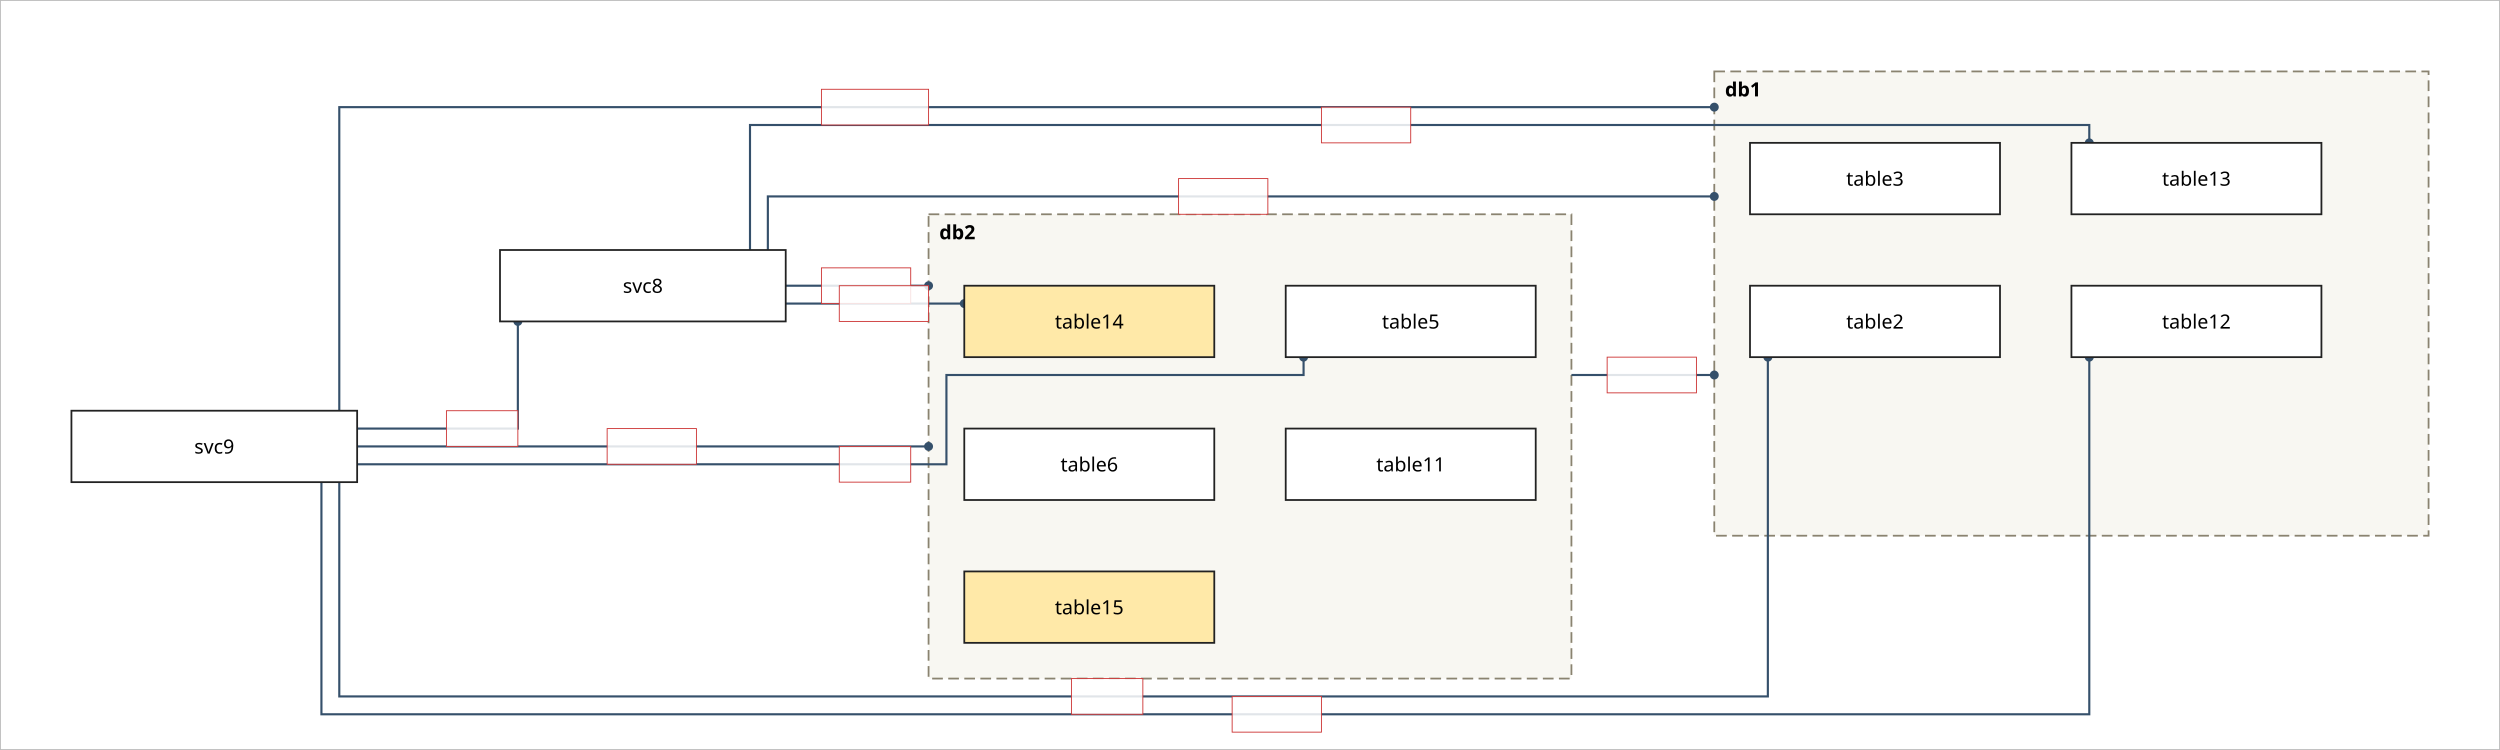
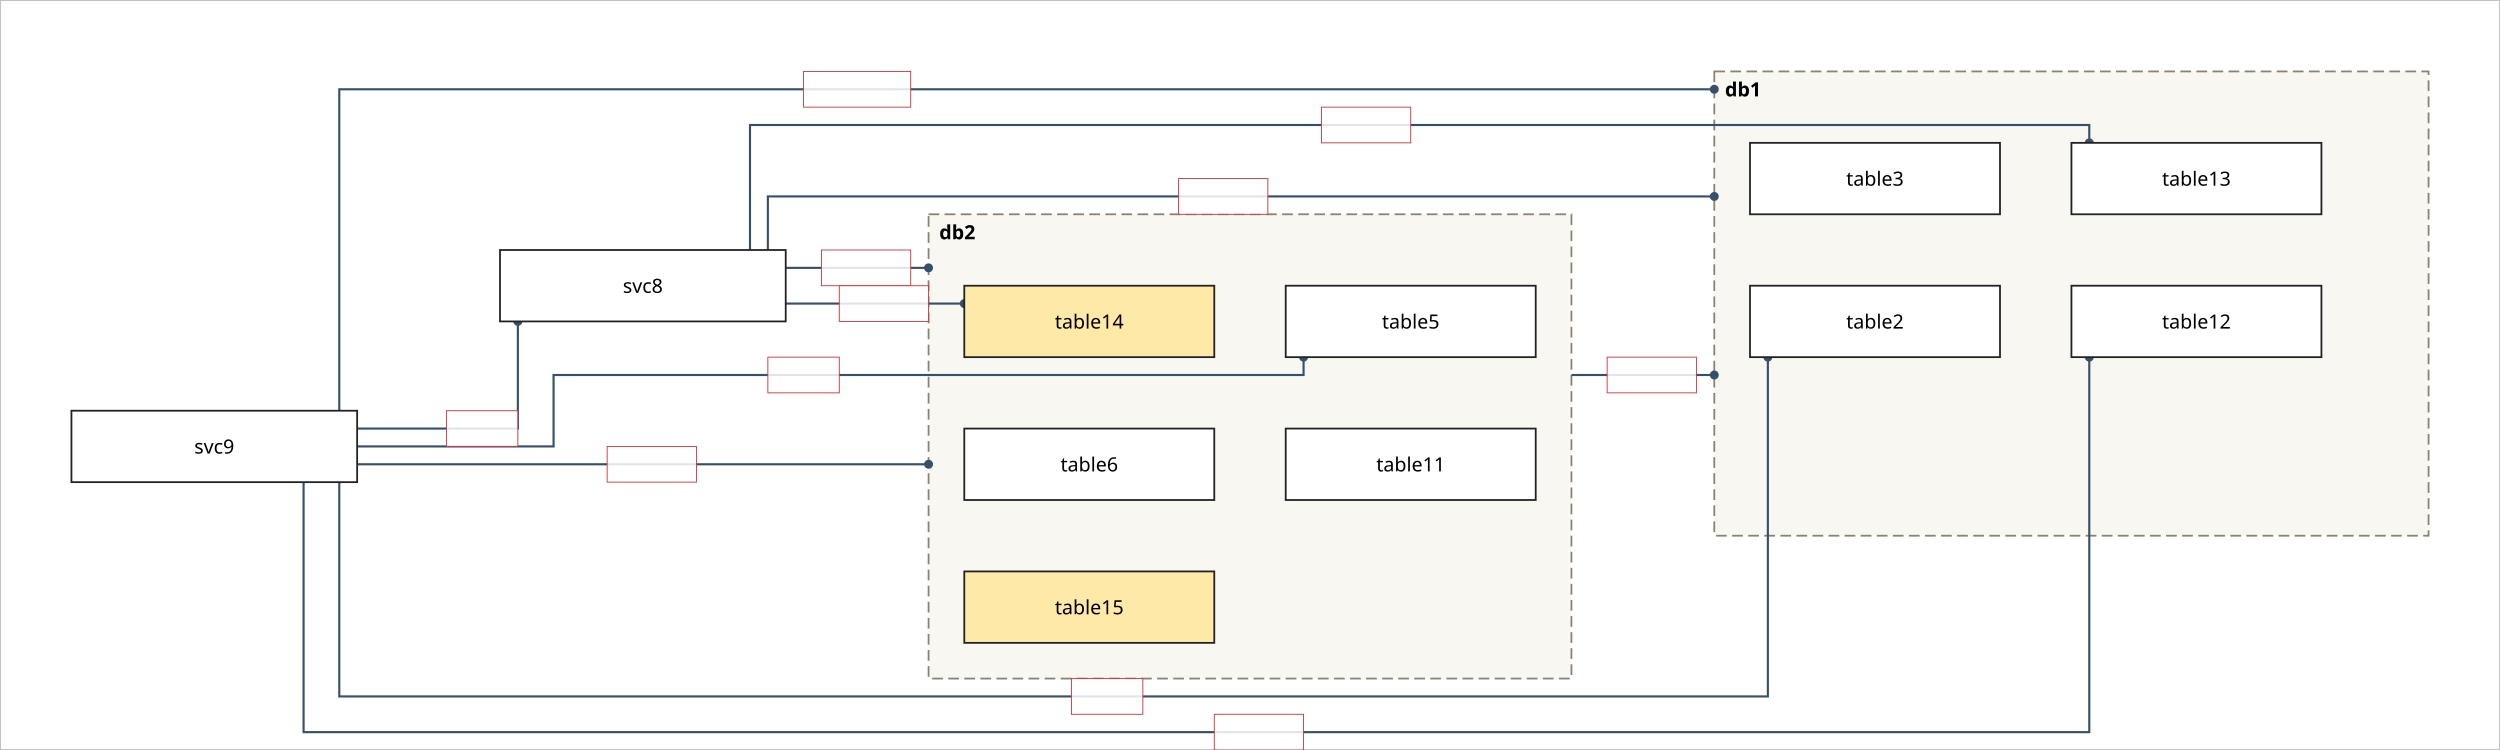
<svg xmlns="http://www.w3.org/2000/svg" width="1400" height="420" viewBox="0 0 1400 420" font-family="sans-serif" font-size="11">
  <rect width="100%" height="100%" fill="#fff" stroke="#bbb" />
  <rect x="960" y="40" width="400" height="260" fill="#f3f1ea" fill-opacity="0.6" stroke="#8a8370" stroke-dasharray="6 3" />
  <text x="966" y="54" font-weight="bold">db1</text>
  <rect x="520" y="120" width="360" height="260" fill="#f3f1ea" fill-opacity="0.6" stroke="#8a8370" stroke-dasharray="6 3" />
  <text x="526" y="134" font-weight="bold">db2</text>
  <polyline points="880,210 960,210" fill="none" stroke="#35506b" stroke-width="1.2" />
  <circle cx="960" cy="210" r="2.5" fill="#35506b" />
  <polyline points="430,140 430,110 960,110" fill="none" stroke="#35506b" stroke-width="1.2" />
  <circle cx="960" cy="110" r="2.5" fill="#35506b" />
  <polyline points="420,140 420,70 1170,70 1170,80" fill="none" stroke="#35506b" stroke-width="1.2" />
  <circle cx="1170" cy="80" r="2.5" fill="#35506b" />
-   <polyline points="440,160 520,160" fill="none" stroke="#35506b" stroke-width="1.2" />
-   <circle cx="520" cy="160" r="2.5" fill="#35506b" />
+   <polyline points="440,150 520,150" fill="none" stroke="#35506b" stroke-width="1.2" />
+   <circle cx="520" cy="150" r="2.5" fill="#35506b" />
  <polyline points="440,170 540,170" fill="none" stroke="#35506b" stroke-width="1.2" />
  <circle cx="540" cy="170" r="2.5" fill="#35506b" />
-   <polyline points="190,230 190,60 960,60" fill="none" stroke="#35506b" stroke-width="1.2" />
-   <circle cx="960" cy="60" r="2.5" fill="#35506b" />
-   <polyline points="180,270 180,400 1170,400 1170,200" fill="none" stroke="#35506b" stroke-width="1.2" />
+   <polyline points="190,230 190,50 960,50" fill="none" stroke="#35506b" stroke-width="1.2" />
+   <circle cx="960" cy="50" r="2.5" fill="#35506b" />
+   <polyline points="170,270 170,410 1170,410 1170,200" fill="none" stroke="#35506b" stroke-width="1.2" />
  <circle cx="1170" cy="200" r="2.5" fill="#35506b" />
  <polyline points="190,270 190,390 990,390 990,200" fill="none" stroke="#35506b" stroke-width="1.2" />
  <circle cx="990" cy="200" r="2.5" fill="#35506b" />
-   <polyline points="200,250 520,250" fill="none" stroke="#35506b" stroke-width="1.2" />
-   <circle cx="520" cy="250" r="2.5" fill="#35506b" />
-   <polyline points="200,260 530,260 530,210 730,210 730,200" fill="none" stroke="#35506b" stroke-width="1.2" />
+   <polyline points="200,260 520,260" fill="none" stroke="#35506b" stroke-width="1.2" />
+   <circle cx="520" cy="260" r="2.5" fill="#35506b" />
+   <polyline points="200,250 310,250 310,210 730,210 730,200" fill="none" stroke="#35506b" stroke-width="1.2" />
  <circle cx="730" cy="200" r="2.5" fill="#35506b" />
  <polyline points="200,240 290,240 290,180" fill="none" stroke="#35506b" stroke-width="1.2" />
  <circle cx="290" cy="180" r="2.5" fill="#35506b" />
  <rect x="1160" y="160" width="140" height="40" fill="#fff" stroke="#222" />
  <text x="1230" y="184" text-anchor="middle">table12</text>
  <rect x="1160" y="80" width="140" height="40" fill="#fff" stroke="#222" />
  <text x="1230" y="104" text-anchor="middle">table13</text>
  <rect x="980" y="160" width="140" height="40" fill="#fff" stroke="#222" />
  <text x="1050" y="184" text-anchor="middle">table2</text>
  <rect x="980" y="80" width="140" height="40" fill="#fff" stroke="#222" />
  <text x="1050" y="104" text-anchor="middle">table3</text>
  <rect x="720" y="240" width="140" height="40" fill="#fff" stroke="#222" />
  <text x="790" y="264" text-anchor="middle">table11</text>
  <rect x="540" y="160" width="140" height="40" fill="#ffe9a8" stroke="#222" />
  <text x="610" y="184" text-anchor="middle">table14</text>
  <rect x="540" y="320" width="140" height="40" fill="#ffe9a8" stroke="#222" />
  <text x="610" y="344" text-anchor="middle">table15</text>
  <rect x="720" y="160" width="140" height="40" fill="#fff" stroke="#222" />
  <text x="790" y="184" text-anchor="middle">table5</text>
  <rect x="540" y="240" width="140" height="40" fill="#fff" stroke="#222" />
  <text x="610" y="264" text-anchor="middle">table6</text>
  <rect x="280" y="140" width="160" height="40" fill="#fff" stroke="#222" />
  <text x="360" y="164" text-anchor="middle">svc8</text>
  <rect x="40" y="230" width="160" height="40" fill="#fff" stroke="#222" />
  <text x="120" y="254" text-anchor="middle">svc9</text>
  <rect x="900" y="200" width="50" height="20" fill="#fff" fill-opacity="0.85" stroke="#c33" stroke-width="0.5" />
  <rect x="660" y="100" width="50" height="20" fill="#fff" fill-opacity="0.85" stroke="#c33" stroke-width="0.5" />
  <rect x="740" y="60" width="50" height="20" fill="#fff" fill-opacity="0.85" stroke="#c33" stroke-width="0.5" />
-   <rect x="460" y="150" width="50" height="20" fill="#fff" fill-opacity="0.85" stroke="#c33" stroke-width="0.5" />
+   <rect x="460" y="140" width="50" height="20" fill="#fff" fill-opacity="0.85" stroke="#c33" stroke-width="0.5" />
  <rect x="470" y="160" width="50" height="20" fill="#fff" fill-opacity="0.85" stroke="#c33" stroke-width="0.5" />
-   <rect x="460" y="50" width="60" height="20" fill="#fff" fill-opacity="0.85" stroke="#c33" stroke-width="0.5" />
-   <rect x="690" y="390" width="50" height="20" fill="#fff" fill-opacity="0.85" stroke="#c33" stroke-width="0.5" />
+   <rect x="450" y="40" width="60" height="20" fill="#fff" fill-opacity="0.85" stroke="#c33" stroke-width="0.5" />
+   <rect x="680" y="400" width="50" height="20" fill="#fff" fill-opacity="0.85" stroke="#c33" stroke-width="0.5" />
  <rect x="600" y="380" width="40" height="20" fill="#fff" fill-opacity="0.85" stroke="#c33" stroke-width="0.5" />
-   <rect x="340" y="240" width="50" height="20" fill="#fff" fill-opacity="0.85" stroke="#c33" stroke-width="0.5" />
-   <rect x="470" y="250" width="40" height="20" fill="#fff" fill-opacity="0.85" stroke="#c33" stroke-width="0.5" />
+   <rect x="340" y="250" width="50" height="20" fill="#fff" fill-opacity="0.85" stroke="#c33" stroke-width="0.5" />
+   <rect x="430" y="200" width="40" height="20" fill="#fff" fill-opacity="0.85" stroke="#c33" stroke-width="0.5" />
  <rect x="250" y="230" width="40" height="20" fill="#fff" fill-opacity="0.85" stroke="#c33" stroke-width="0.5" />
</svg>
